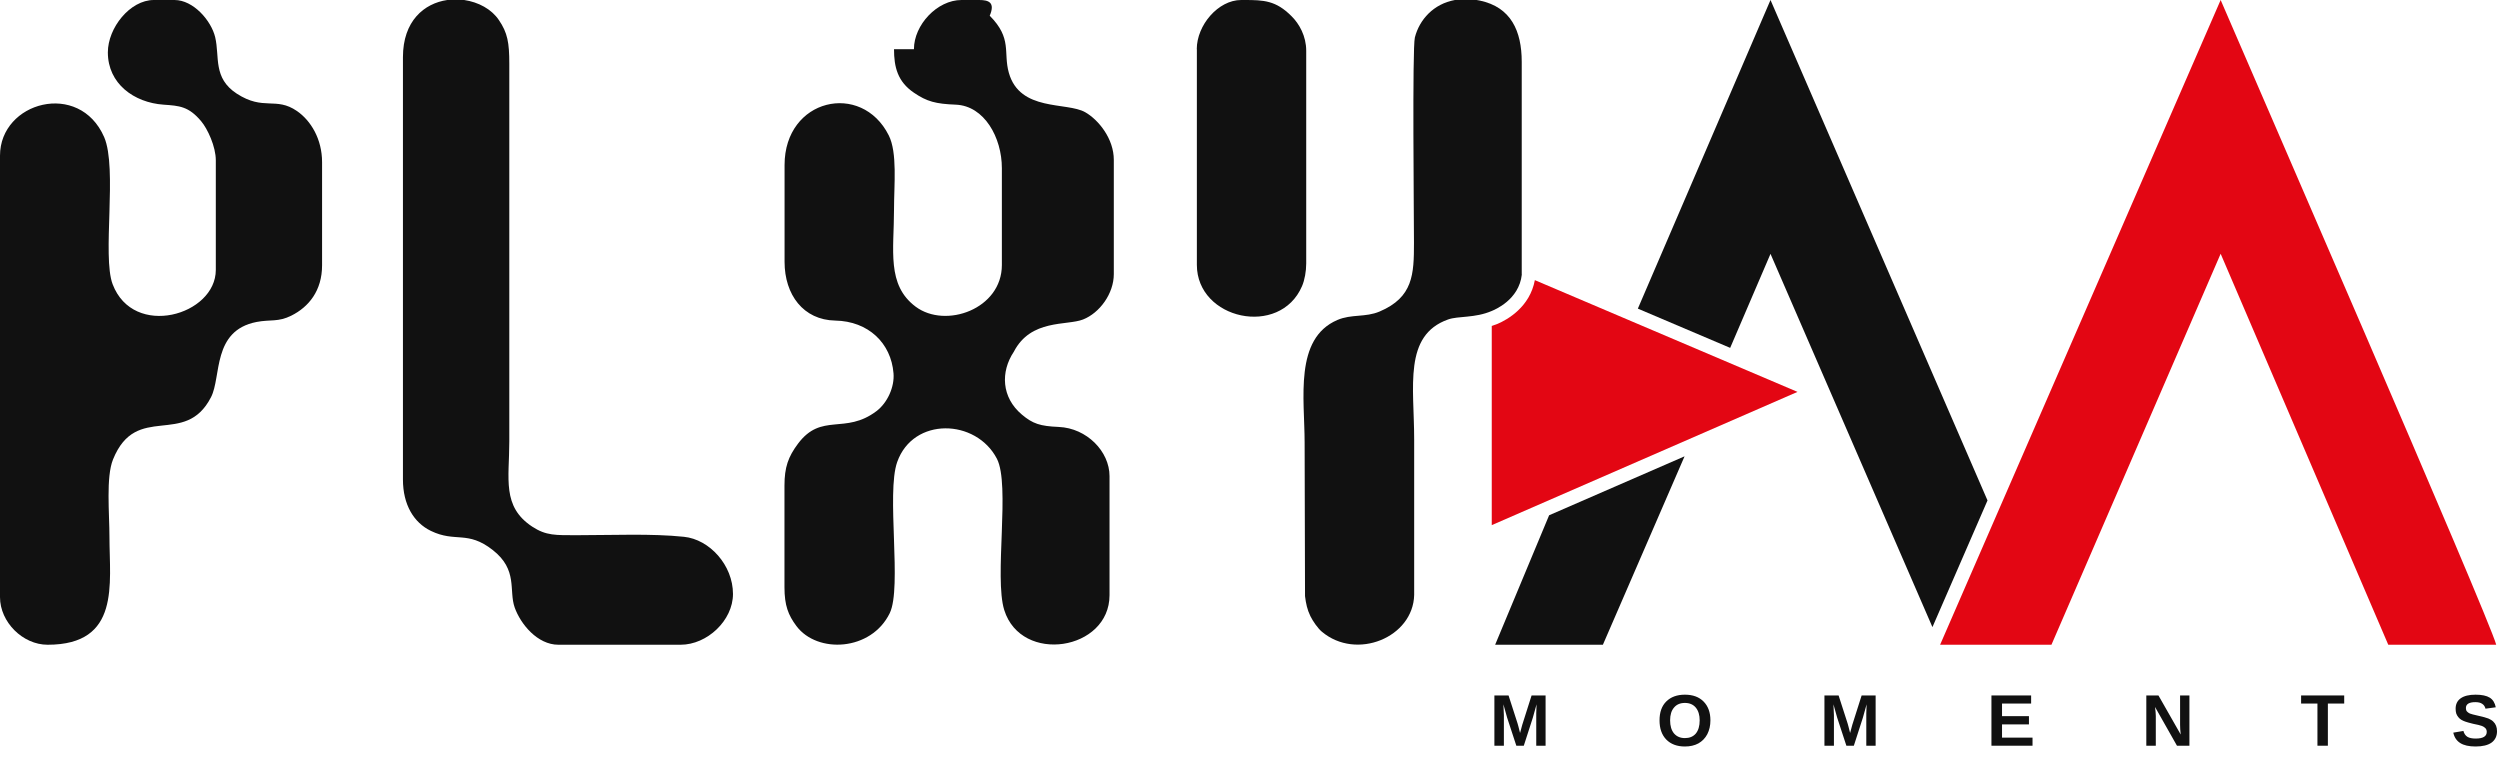
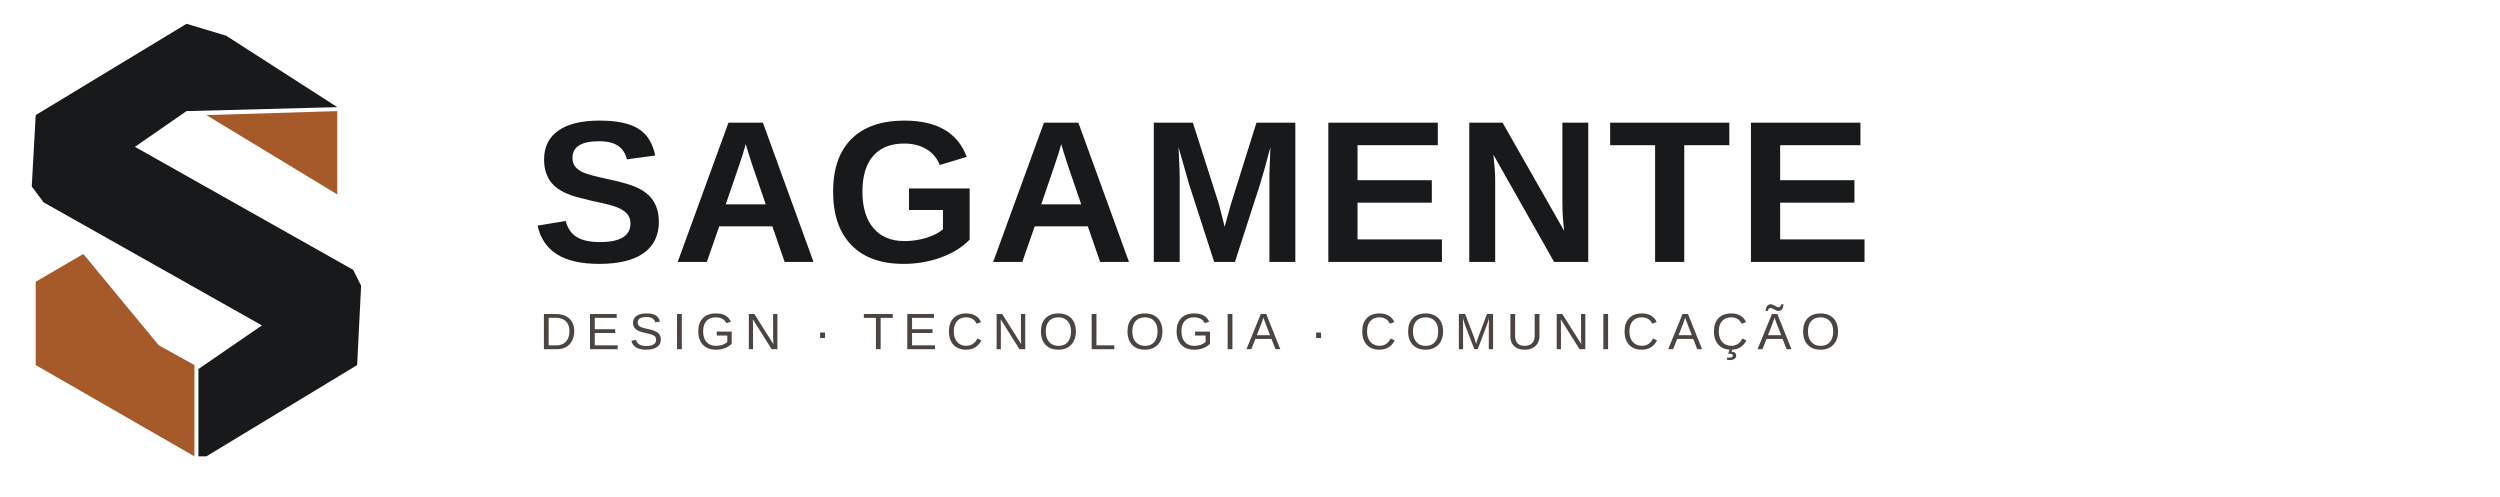
- <svg xmlns="http://www.w3.org/2000/svg" viewBox="0 0 251.03 77.65">
-   <defs>
-     <style>.b{fill:#111;fill-rule:evenodd}.r{fill:#e30613;fill-rule:evenodd}.t{fill:#111;font-family:Arial-BoldMT,Arial;font-size:7.35px;font-weight:700}</style>
-   </defs>
-   <path class="r" d="M154.12 28.12c-.5 2.71-2.76 3.98-3.75 4.4-.2.08-.39.14-.58.21v20l30.7-13.38-26.37-11.22ZM194.81 64.74h11.18l16.99-39.26 16.83 39.26h10.84C249.95 62.04 225.11 4.98 222.98 0l-28.17 64.74Z" />
-   <polygon class="b" points="155.55 51.74 150.13 64.74 160.95 64.74 169.15 45.82 155.55 51.74" />
-   <path class="b" d="M89.77 4.94c0 1.79.36 3.26 2 4.37 1.31.89 2.18 1.12 4.21 1.2 2.86.12 4.62 3.3 4.62 6.38v9.72c0 4.43-5.65 6.42-8.65 4.19-2.94-2.19-2.18-5.67-2.18-9.77 0-2.47.35-5.7-.53-7.44-2.73-5.44-10.46-3.71-10.46 2.98v9.72c0 3.31 1.89 5.84 5.09 5.9 3.32.06 5.61 2.26 5.85 5.3.11 1.35-.6 2.95-1.71 3.79-3.16 2.39-5.51.11-7.88 3.27-.98 1.31-1.36 2.36-1.36 4.21v10.2c0 1.84.38 2.8 1.2 3.9 2.09 2.8 7.51 2.53 9.37-1.29 1.25-2.57-.36-12.06.75-15.18 1.61-4.55 7.92-4.35 10.01-.33 1.36 2.62-.29 11.91.74 15.2 1.71 5.46 10.57 4.07 10.57-1.5v-11.95c0-2.48-2.28-4.82-5.1-4.94-1.87-.08-2.61-.32-3.7-1.24-2.06-1.73-2.15-4.3-.81-6.31 1.71-3.31 5.33-2.6 6.95-3.24 1.66-.65 3.09-2.59 3.09-4.56v-11.47c0-2.11-1.52-4.01-2.87-4.78-1.85-1.06-6.56-.03-7.67-3.96-.58-2.06.36-3.44-1.92-5.73C99.95.24 99.28 0 98.31 0h-1.76c-2.45 0-4.78 2.5-4.78 4.94" />
-   <path class="b" d="M10.83 5.26c0 3.15 2.63 5.04 5.59 5.25 1.6.11 2.52.17 3.77 1.65.66.78 1.48 2.56 1.48 3.94v11c0 4.56-8.27 6.94-10.36 1.44-1.07-2.82.5-11.64-.85-14.77C7.97 8.05 0 10.21 0 15.63v44.33c0 2.5 2.28 4.78 4.78 4.78 7.34 0 6.21-6.11 6.21-10.84 0-2.36-.36-5.99.36-7.77 2.35-5.8 7.22-1.15 9.84-6.25 1.06-2.06.1-6.68 4.57-7.55 1.4-.27 2.17.03 3.5-.64 1.74-.87 3.08-2.5 3.08-5.05v-10.36c0-2.32-1.13-4.17-2.52-5.13-2.13-1.47-3.34.01-6.05-1.75-2.4-1.57-1.7-3.69-2.16-5.65C21.22 2.09 19.43 0 17.52 0h-2.07c-2.4 0-4.62 2.8-4.62 5.26" />
-   <path class="b" d="M40.46 5.74v42.41c0 2.53 1.09 4.33 2.81 5.16 2.48 1.2 3.66-.08 6.21 1.92 2.55 2 1.59 4.04 2.2 5.77.59 1.66 2.28 3.74 4.39 3.74h12.27c2.67 0 5.26-2.44 5.26-5.1 0-2.88-2.34-5.48-4.93-5.74-3.25-.34-7.17-.16-10.68-.16-2.21 0-3.14.06-4.55-.86-3.06-2.02-2.3-4.82-2.3-8.54V6.38c0-2.07-.17-3.09-1.05-4.37C49.35.91 48.03.21 46.61 0h-1.7c-2.32.34-4.45 2.1-4.45 5.74" />
-   <polygon class="b" points="199.57 50.25 177.78 0 164.46 30.99 173.73 34.93 177.78 25.49 194.04 62.97 199.57 50.25" />
-   <path class="b" d="M152.8 27.56V6.21c0-3.1-1.08-5.49-4.2-6.15L148.27 0h-2.18c-2.14.39-3.56 1.96-4.02 3.76-.27 1.05-.09 18.02-.09 20.62 0 3.16-.08 5.47-3.45 6.9-1.43.61-2.82.24-4.24.85-4.36 1.87-3.29 7.9-3.29 12.32l.04 15.41c.09.73.22 1.36.54 2.01.25.51.76 1.24 1.15 1.56 3.47 2.92 9.17.58 9.27-3.69v-15.62c0-5.3-1.1-10.44 3.4-12.04 1.03-.37 2.69-.12 4.4-.86.25-.11 2.73-1.09 3.01-3.66" />
-   <path class="b" d="M120.18 4.94v21.66c0 5.49 8.34 7.31 10.56 2.13.26-.6.42-1.48.42-2.28V5.1c0-1.48-.7-2.71-1.47-3.47C128.12.05 126.91 0 124.93 0h-.3c-2.31 0-4.46 2.53-4.46 4.94" />
-   <text class="t" x="149.57" y="74.88">M</text>
-   <text class="t" x="166.34" y="74.88">O</text>
-   <text class="t" x="182.71" y="74.88">M</text>
-   <text class="t" x="199.48" y="74.88">E</text>
-   <text class="t" x="215.03" y="74.88">N</text>
-   <text class="t" x="230.98" y="74.88">T</text>
-   <text class="t" x="246.12" y="74.88">S</text>
+ <svg xmlns="http://www.w3.org/2000/svg" width="630" height="125" viewBox="0 0 630 125" role="img" aria-label="Sagamente — Design, Tecnologia e Comunicação">
+   <g transform="translate(0,-1)">
+     <path fill="#17191B" d="M 47,7 L 9,30 L 8,48 L 11,52 L 66,83 L 50,94 L 50,116 L 52,116 L 90,93 L 91,73 L 89,69 L 34,38 L 47,29 L 85,28 L 57,10 Z" />
+     <path fill="#A65A2A" d="M 9,72 L 9,93 L 49,116 L 49,93 L 40,88 L 21,65 Z M 52,30 L 85,50 L 85,29 Z" />
+   </g>
+   <g font-family="Montserrat, Arial, Helvetica, sans-serif">
+     <text x="134" y="66" fill="#17191B" font-size="51" font-weight="700" letter-spacing="1.5">SAGAMENTE</text>
+     <text x="136" y="88" fill="#4B4440" font-size="12.9" font-weight="500" letter-spacing="2.3">DESIGN · TECNOLOGIA · COMUNICAÇÃO</text>
+   </g>
</svg>
